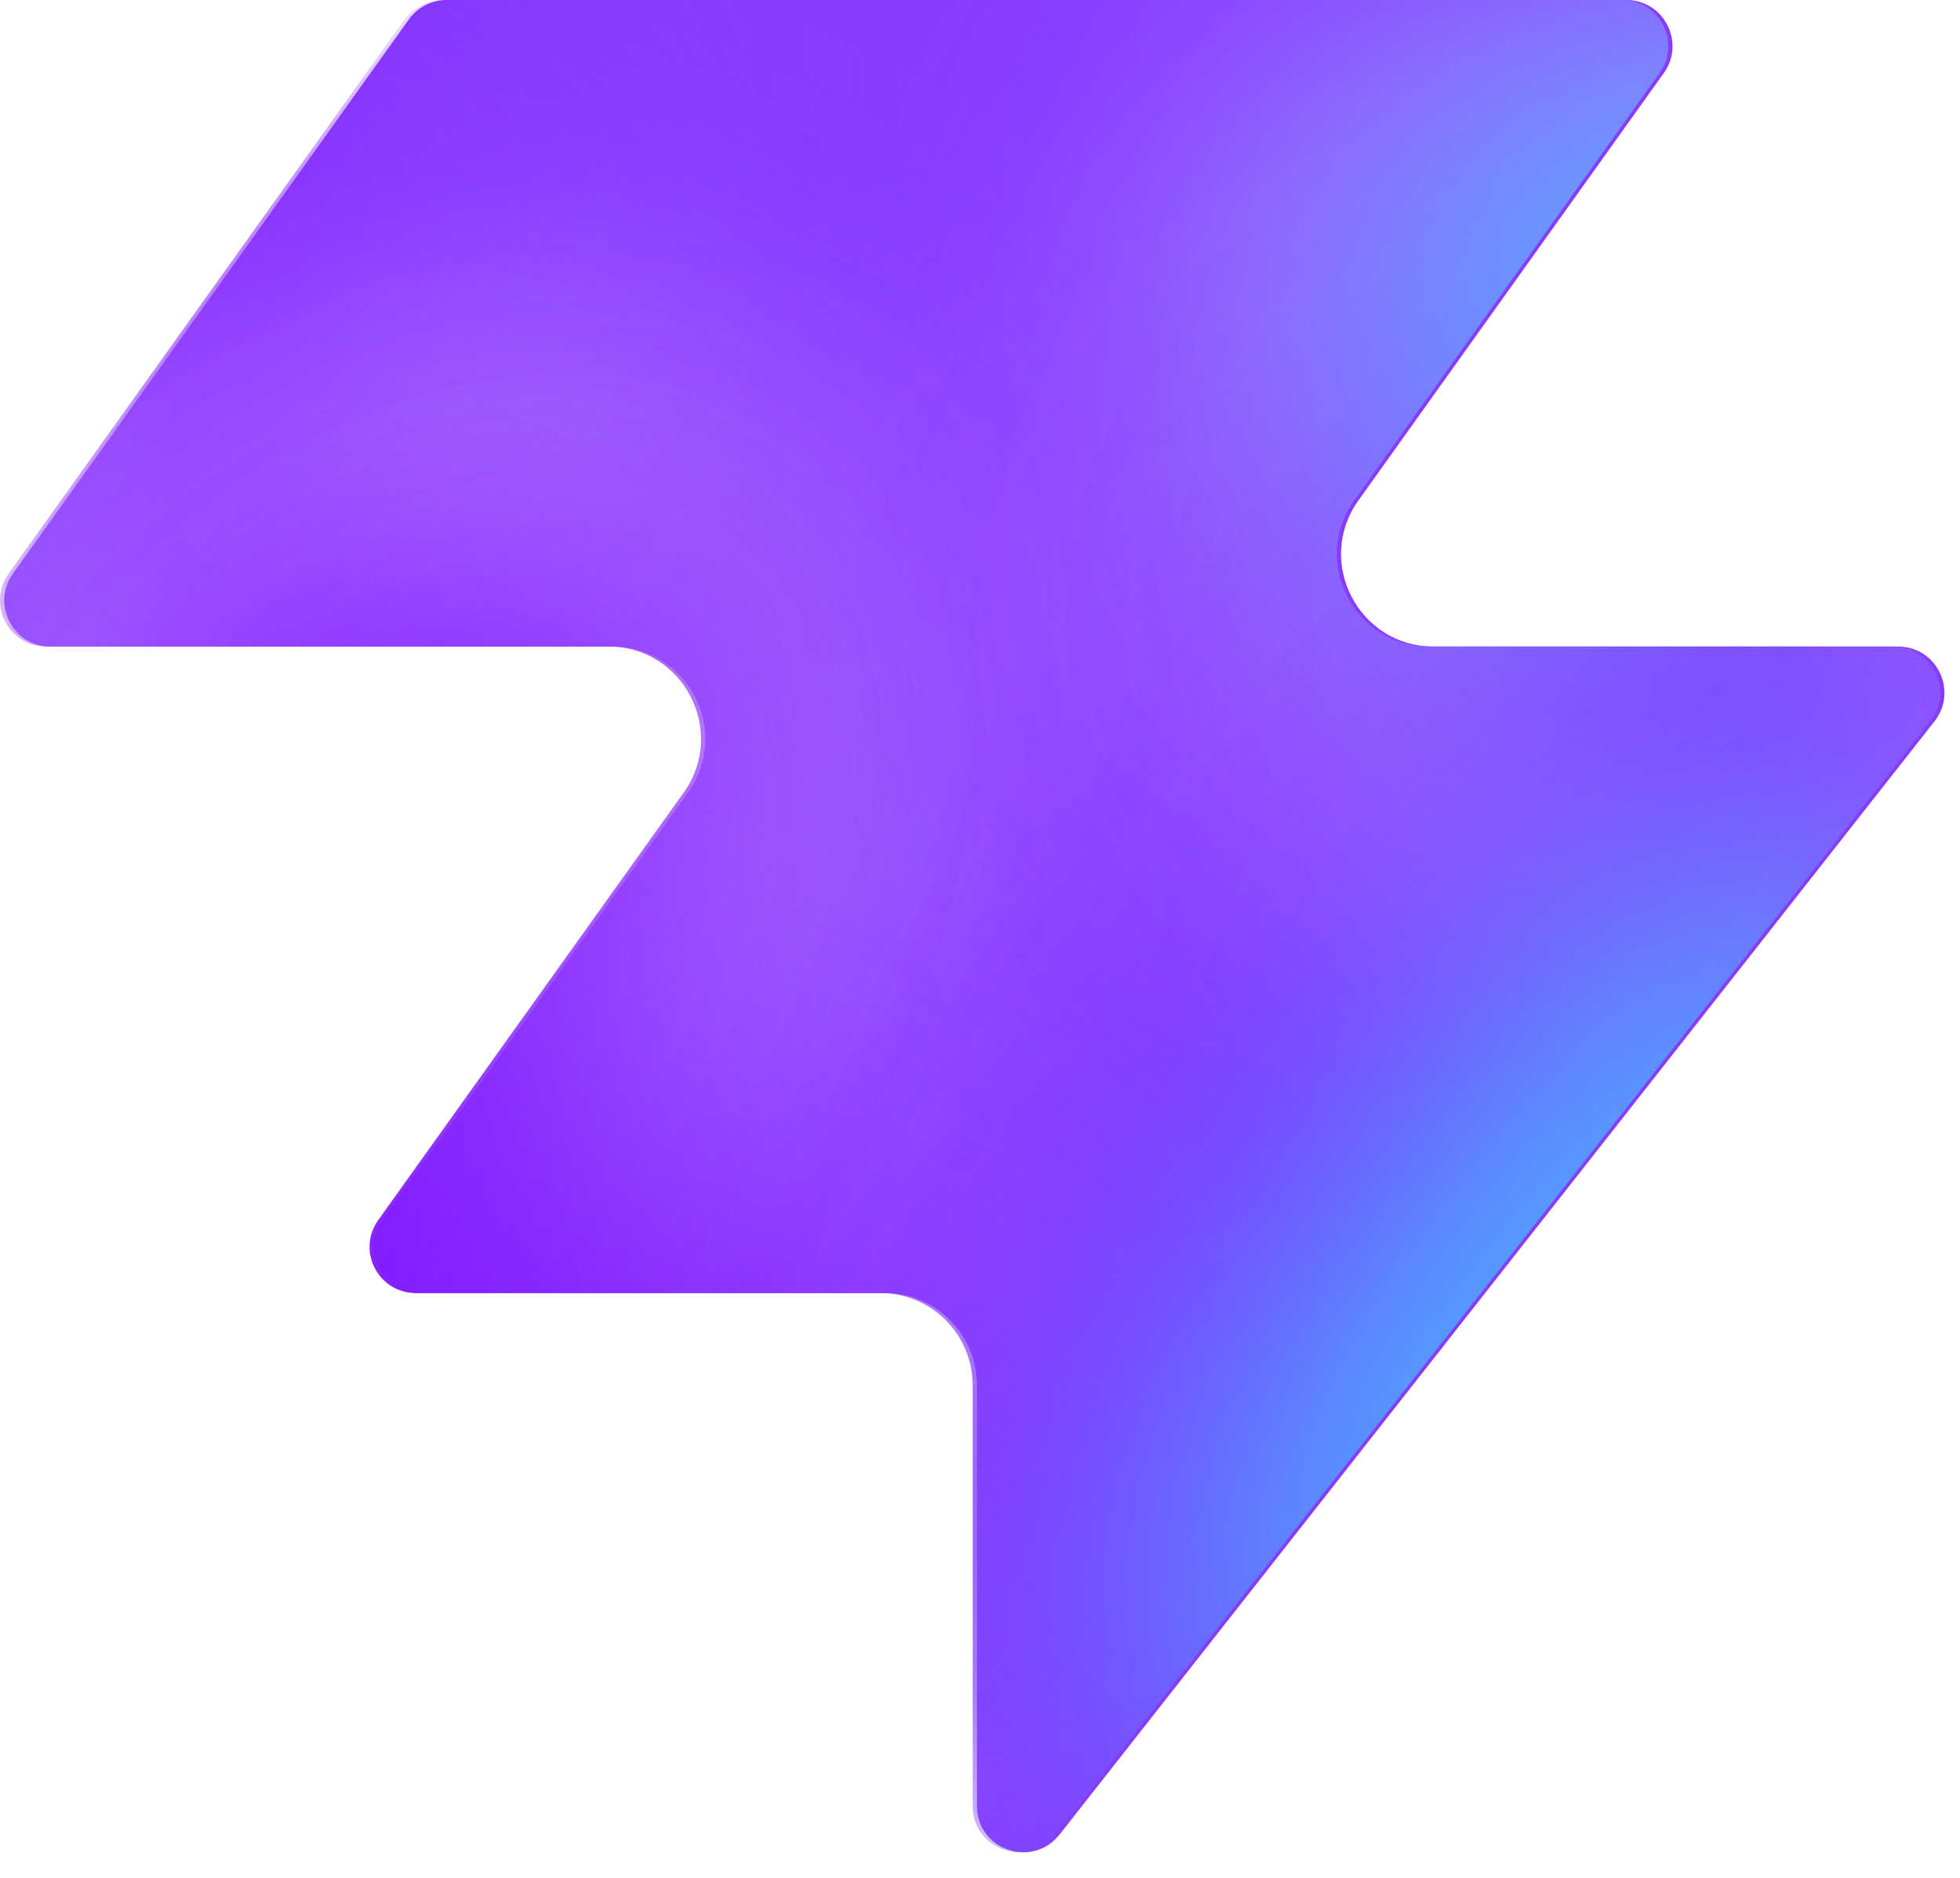
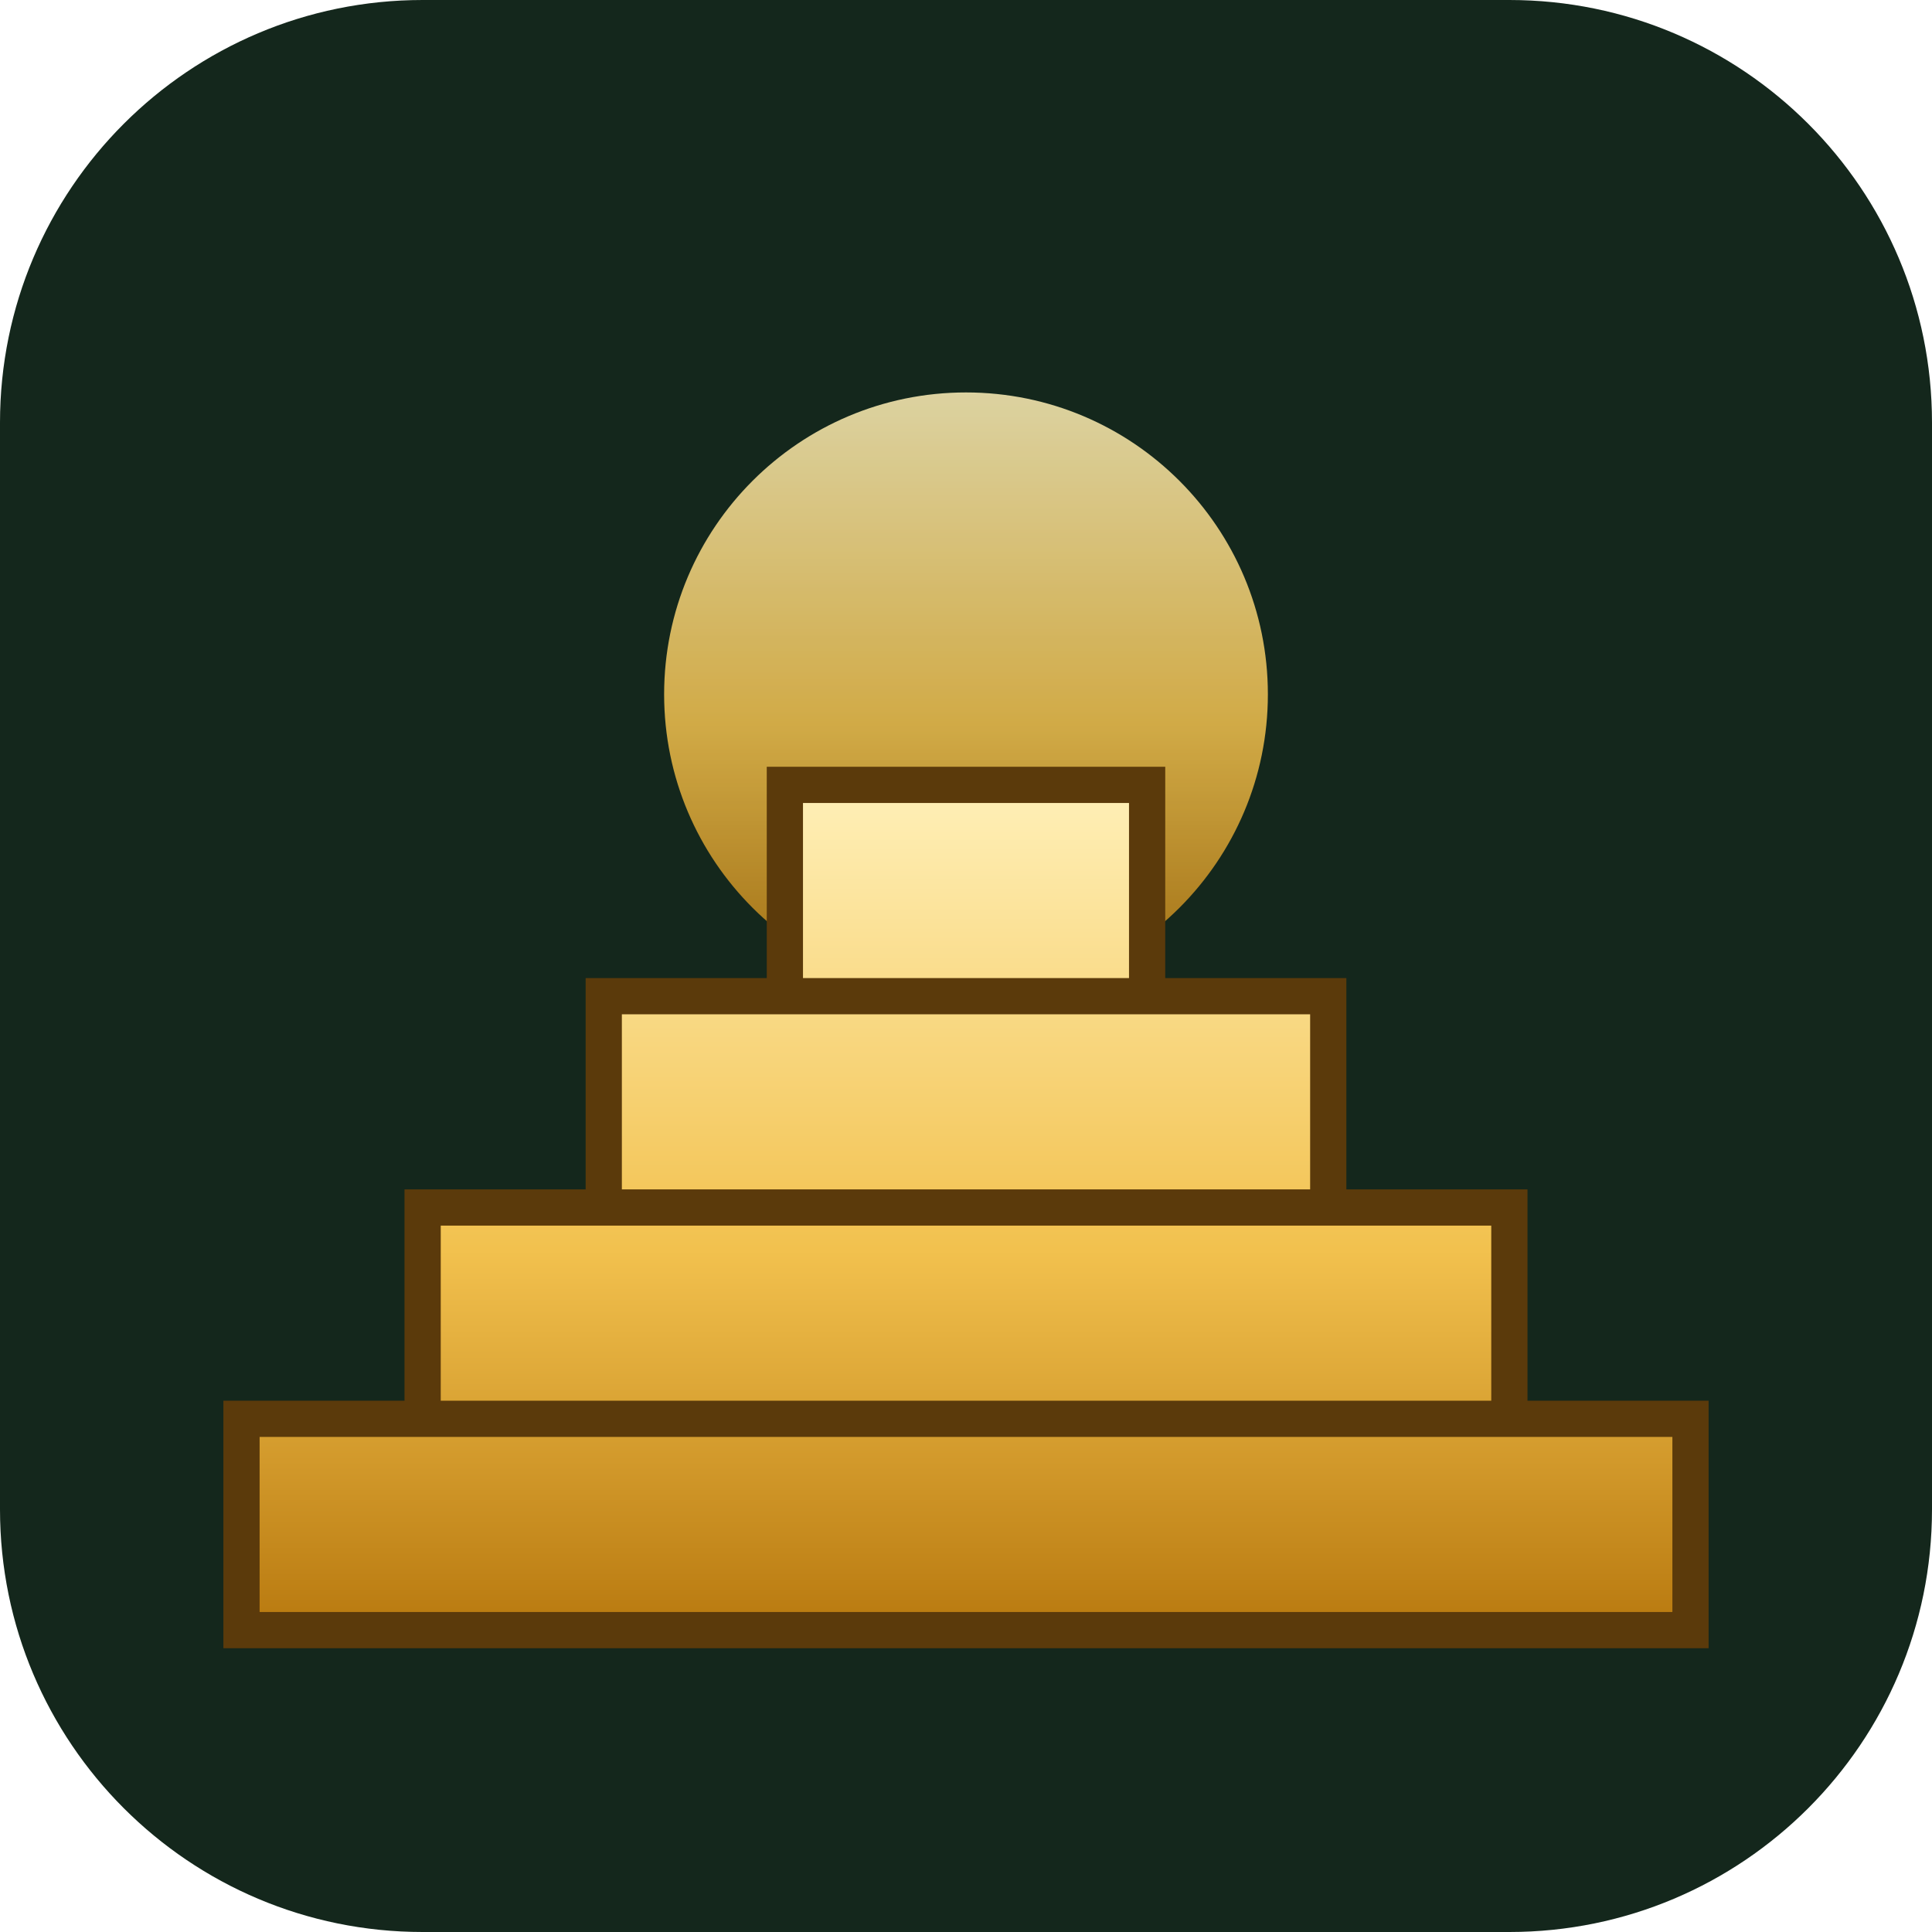
- <svg xmlns="http://www.w3.org/2000/svg" width="48" height="46" fill="none" viewBox="0 0 48 46">
-   <path fill="#863bff" d="M25.946 44.938c-.664.845-2.021.375-2.021-.698V33.937a2.26 2.26 0 0 0-2.262-2.262H10.287c-.92 0-1.456-1.04-.92-1.788l7.48-10.471c1.07-1.497 0-3.578-1.842-3.578H1.237c-.92 0-1.456-1.04-.92-1.788L10.013.474c.214-.297.556-.474.92-.474h28.894c.92 0 1.456 1.04.92 1.788l-7.48 10.471c-1.07 1.498 0 3.579 1.842 3.579h11.377c.943 0 1.473 1.088.89 1.83L25.947 44.94z" style="fill:#863bff;fill:color(display-p3 .525 .23 1);fill-opacity:1" />
-   <mask id="a" width="48" height="46" x="0" y="0" maskUnits="userSpaceOnUse" style="mask-type:alpha">
-     <path fill="#000" d="M25.842 44.938c-.664.844-2.021.375-2.021-.698V33.937a2.26 2.26 0 0 0-2.262-2.262H10.183c-.92 0-1.456-1.04-.92-1.788l7.48-10.471c1.07-1.498 0-3.579-1.842-3.579H1.133c-.92 0-1.456-1.04-.92-1.787L9.91.473c.214-.297.556-.474.92-.474h28.894c.92 0 1.456 1.04.92 1.788l-7.48 10.471c-1.07 1.498 0 3.578 1.842 3.578h11.377c.943 0 1.473 1.088.89 1.832L25.843 44.94z" style="fill:#000;fill-opacity:1" />
-   </mask>
-   <g mask="url(#a)">
-     <g filter="url(#b)">
-       <ellipse cx="5.508" cy="14.704" fill="#ede6ff" rx="5.508" ry="14.704" style="fill:#ede6ff;fill:color(display-p3 .927 .903 1);fill-opacity:1" transform="matrix(.00324 1 1 -.00324 -4.47 31.516)" />
-     </g>
-     <g filter="url(#c)">
-       <ellipse cx="10.399" cy="29.851" fill="#ede6ff" rx="10.399" ry="29.851" style="fill:#ede6ff;fill:color(display-p3 .927 .903 1);fill-opacity:1" transform="matrix(.00324 1 1 -.00324 -39.328 7.883)" />
-     </g>
-     <g filter="url(#d)">
-       <ellipse cx="5.508" cy="30.487" fill="#7e14ff" rx="5.508" ry="30.487" style="fill:#7e14ff;fill:color(display-p3 .492 .077 1);fill-opacity:1" transform="rotate(89.814 -25.913 -14.639)scale(1 -1)" />
-     </g>
-     <g filter="url(#e)">
-       <ellipse cx="5.508" cy="30.599" fill="#7e14ff" rx="5.508" ry="30.599" style="fill:#7e14ff;fill:color(display-p3 .492 .077 1);fill-opacity:1" transform="rotate(89.814 -32.644 -3.334)scale(1 -1)" />
-     </g>
-     <g filter="url(#f)">
-       <ellipse cx="5.508" cy="30.599" fill="#7e14ff" rx="5.508" ry="30.599" style="fill:#7e14ff;fill:color(display-p3 .492 .077 1);fill-opacity:1" transform="matrix(.00324 1 1 -.00324 -34.34 30.47)" />
-     </g>
-     <g filter="url(#g)">
-       <ellipse cx="14.072" cy="22.078" fill="#ede6ff" rx="14.072" ry="22.078" style="fill:#ede6ff;fill:color(display-p3 .927 .903 1);fill-opacity:1" transform="rotate(93.35 24.506 48.493)scale(-1 1)" />
-     </g>
-     <g filter="url(#h)">
-       <ellipse cx="3.47" cy="21.501" fill="#7e14ff" rx="3.47" ry="21.501" style="fill:#7e14ff;fill:color(display-p3 .492 .077 1);fill-opacity:1" transform="rotate(89.009 28.708 47.59)scale(-1 1)" />
-     </g>
-     <g filter="url(#i)">
-       <ellipse cx="3.47" cy="21.501" fill="#7e14ff" rx="3.47" ry="21.501" style="fill:#7e14ff;fill:color(display-p3 .492 .077 1);fill-opacity:1" transform="rotate(89.009 28.708 47.59)scale(-1 1)" />
-     </g>
-     <g filter="url(#j)">
-       <ellipse cx=".387" cy="8.972" fill="#7e14ff" rx="4.407" ry="29.108" style="fill:#7e14ff;fill:color(display-p3 .492 .077 1);fill-opacity:1" transform="rotate(39.51 .387 8.972)" />
-     </g>
-     <g filter="url(#k)">
-       <ellipse cx="47.523" cy="-6.092" fill="#7e14ff" rx="4.407" ry="29.108" style="fill:#7e14ff;fill:color(display-p3 .492 .077 1);fill-opacity:1" transform="rotate(37.892 47.523 -6.092)" />
-     </g>
-     <g filter="url(#l)">
-       <ellipse cx="41.412" cy="6.333" fill="#47bfff" rx="5.971" ry="9.665" style="fill:#47bfff;fill:color(display-p3 .28 .748 1);fill-opacity:1" transform="rotate(37.892 41.412 6.333)" />
-     </g>
-     <g filter="url(#m)">
-       <ellipse cx="-1.879" cy="38.332" fill="#7e14ff" rx="4.407" ry="29.108" style="fill:#7e14ff;fill:color(display-p3 .492 .077 1);fill-opacity:1" transform="rotate(37.892 -1.88 38.332)" />
-     </g>
-     <g filter="url(#n)">
-       <ellipse cx="-1.879" cy="38.332" fill="#7e14ff" rx="4.407" ry="29.108" style="fill:#7e14ff;fill:color(display-p3 .492 .077 1);fill-opacity:1" transform="rotate(37.892 -1.88 38.332)" />
-     </g>
-     <g filter="url(#o)">
-       <ellipse cx="35.651" cy="29.907" fill="#7e14ff" rx="4.407" ry="29.108" style="fill:#7e14ff;fill:color(display-p3 .492 .077 1);fill-opacity:1" transform="rotate(37.892 35.651 29.907)" />
-     </g>
-     <g filter="url(#p)">
-       <ellipse cx="38.418" cy="32.4" fill="#47bfff" rx="5.971" ry="15.297" style="fill:#47bfff;fill:color(display-p3 .28 .748 1);fill-opacity:1" transform="rotate(37.892 38.418 32.4)" />
-     </g>
-   </g>
+ <svg xmlns="http://www.w3.org/2000/svg" viewBox="0 0 64 64">
  <defs>
-     <filter id="b" width="60.045" height="41.654" x="-19.77" y="16.149" color-interpolation-filters="sRGB" filterUnits="userSpaceOnUse">
-       <feFlood flood-opacity="0" result="BackgroundImageFix" />
-       <feBlend in="SourceGraphic" in2="BackgroundImageFix" result="shape" />
-       <feGaussianBlur result="effect1_foregroundBlur_2002_17158" stdDeviation="7.659" />
-     </filter>
-     <filter id="c" width="90.34" height="51.437" x="-54.613" y="-7.533" color-interpolation-filters="sRGB" filterUnits="userSpaceOnUse">
-       <feFlood flood-opacity="0" result="BackgroundImageFix" />
-       <feBlend in="SourceGraphic" in2="BackgroundImageFix" result="shape" />
-       <feGaussianBlur result="effect1_foregroundBlur_2002_17158" stdDeviation="7.659" />
-     </filter>
-     <filter id="d" width="79.355" height="29.4" x="-49.64" y="2.03" color-interpolation-filters="sRGB" filterUnits="userSpaceOnUse">
-       <feFlood flood-opacity="0" result="BackgroundImageFix" />
-       <feBlend in="SourceGraphic" in2="BackgroundImageFix" result="shape" />
-       <feGaussianBlur result="effect1_foregroundBlur_2002_17158" stdDeviation="4.596" />
-     </filter>
-     <filter id="e" width="79.579" height="29.4" x="-45.045" y="20.029" color-interpolation-filters="sRGB" filterUnits="userSpaceOnUse">
-       <feFlood flood-opacity="0" result="BackgroundImageFix" />
-       <feBlend in="SourceGraphic" in2="BackgroundImageFix" result="shape" />
-       <feGaussianBlur result="effect1_foregroundBlur_2002_17158" stdDeviation="4.596" />
-     </filter>
-     <filter id="f" width="79.579" height="29.4" x="-43.513" y="21.178" color-interpolation-filters="sRGB" filterUnits="userSpaceOnUse">
-       <feFlood flood-opacity="0" result="BackgroundImageFix" />
-       <feBlend in="SourceGraphic" in2="BackgroundImageFix" result="shape" />
-       <feGaussianBlur result="effect1_foregroundBlur_2002_17158" stdDeviation="4.596" />
-     </filter>
-     <filter id="g" width="74.749" height="58.852" x="15.756" y="-17.901" color-interpolation-filters="sRGB" filterUnits="userSpaceOnUse">
-       <feFlood flood-opacity="0" result="BackgroundImageFix" />
-       <feBlend in="SourceGraphic" in2="BackgroundImageFix" result="shape" />
-       <feGaussianBlur result="effect1_foregroundBlur_2002_17158" stdDeviation="7.659" />
-     </filter>
-     <filter id="h" width="61.377" height="25.362" x="23.548" y="2.284" color-interpolation-filters="sRGB" filterUnits="userSpaceOnUse">
-       <feFlood flood-opacity="0" result="BackgroundImageFix" />
-       <feBlend in="SourceGraphic" in2="BackgroundImageFix" result="shape" />
-       <feGaussianBlur result="effect1_foregroundBlur_2002_17158" stdDeviation="4.596" />
-     </filter>
-     <filter id="i" width="61.377" height="25.362" x="23.548" y="2.284" color-interpolation-filters="sRGB" filterUnits="userSpaceOnUse">
-       <feFlood flood-opacity="0" result="BackgroundImageFix" />
-       <feBlend in="SourceGraphic" in2="BackgroundImageFix" result="shape" />
-       <feGaussianBlur result="effect1_foregroundBlur_2002_17158" stdDeviation="4.596" />
-     </filter>
-     <filter id="j" width="56.045" height="63.649" x="-27.636" y="-22.853" color-interpolation-filters="sRGB" filterUnits="userSpaceOnUse">
-       <feFlood flood-opacity="0" result="BackgroundImageFix" />
-       <feBlend in="SourceGraphic" in2="BackgroundImageFix" result="shape" />
-       <feGaussianBlur result="effect1_foregroundBlur_2002_17158" stdDeviation="4.596" />
-     </filter>
-     <filter id="k" width="54.814" height="64.646" x="20.116" y="-38.415" color-interpolation-filters="sRGB" filterUnits="userSpaceOnUse">
-       <feFlood flood-opacity="0" result="BackgroundImageFix" />
-       <feBlend in="SourceGraphic" in2="BackgroundImageFix" result="shape" />
-       <feGaussianBlur result="effect1_foregroundBlur_2002_17158" stdDeviation="4.596" />
-     </filter>
-     <filter id="l" width="33.541" height="35.313" x="24.641" y="-11.323" color-interpolation-filters="sRGB" filterUnits="userSpaceOnUse">
-       <feFlood flood-opacity="0" result="BackgroundImageFix" />
-       <feBlend in="SourceGraphic" in2="BackgroundImageFix" result="shape" />
-       <feGaussianBlur result="effect1_foregroundBlur_2002_17158" stdDeviation="4.596" />
-     </filter>
-     <filter id="m" width="54.814" height="64.646" x="-29.286" y="6.009" color-interpolation-filters="sRGB" filterUnits="userSpaceOnUse">
-       <feFlood flood-opacity="0" result="BackgroundImageFix" />
-       <feBlend in="SourceGraphic" in2="BackgroundImageFix" result="shape" />
-       <feGaussianBlur result="effect1_foregroundBlur_2002_17158" stdDeviation="4.596" />
-     </filter>
-     <filter id="n" width="54.814" height="64.646" x="-29.286" y="6.009" color-interpolation-filters="sRGB" filterUnits="userSpaceOnUse">
-       <feFlood flood-opacity="0" result="BackgroundImageFix" />
-       <feBlend in="SourceGraphic" in2="BackgroundImageFix" result="shape" />
-       <feGaussianBlur result="effect1_foregroundBlur_2002_17158" stdDeviation="4.596" />
-     </filter>
-     <filter id="o" width="54.814" height="64.646" x="8.244" y="-2.416" color-interpolation-filters="sRGB" filterUnits="userSpaceOnUse">
-       <feFlood flood-opacity="0" result="BackgroundImageFix" />
-       <feBlend in="SourceGraphic" in2="BackgroundImageFix" result="shape" />
-       <feGaussianBlur result="effect1_foregroundBlur_2002_17158" stdDeviation="4.596" />
-     </filter>
-     <filter id="p" width="39.409" height="43.623" x="18.713" y="10.588" color-interpolation-filters="sRGB" filterUnits="userSpaceOnUse">
-       <feFlood flood-opacity="0" result="BackgroundImageFix" />
-       <feBlend in="SourceGraphic" in2="BackgroundImageFix" result="shape" />
-       <feGaussianBlur result="effect1_foregroundBlur_2002_17158" stdDeviation="4.596" />
-     </filter>
+     <linearGradient id="gold" x1="0" y1="0" x2="0" y2="1">
+       <stop offset="0" stop-color="#fff0b8" />
+       <stop offset="0.55" stop-color="#f2c14e" />
+       <stop offset="1" stop-color="#b8790f" />
+     </linearGradient>
  </defs>
+   <rect width="64" height="64" rx="14" fill="#14271c" />
+   <circle cx="32" cy="23" r="10" fill="url(#gold)" opacity="0.85" />
+   <path d="M8 54h48v-7H8zM14 47h36v-7H14zM20 40h24v-7H20zM26 33h12v-7H26z" fill="url(#gold)" stroke="#5b3a0b" stroke-width="1.2" />
</svg>
